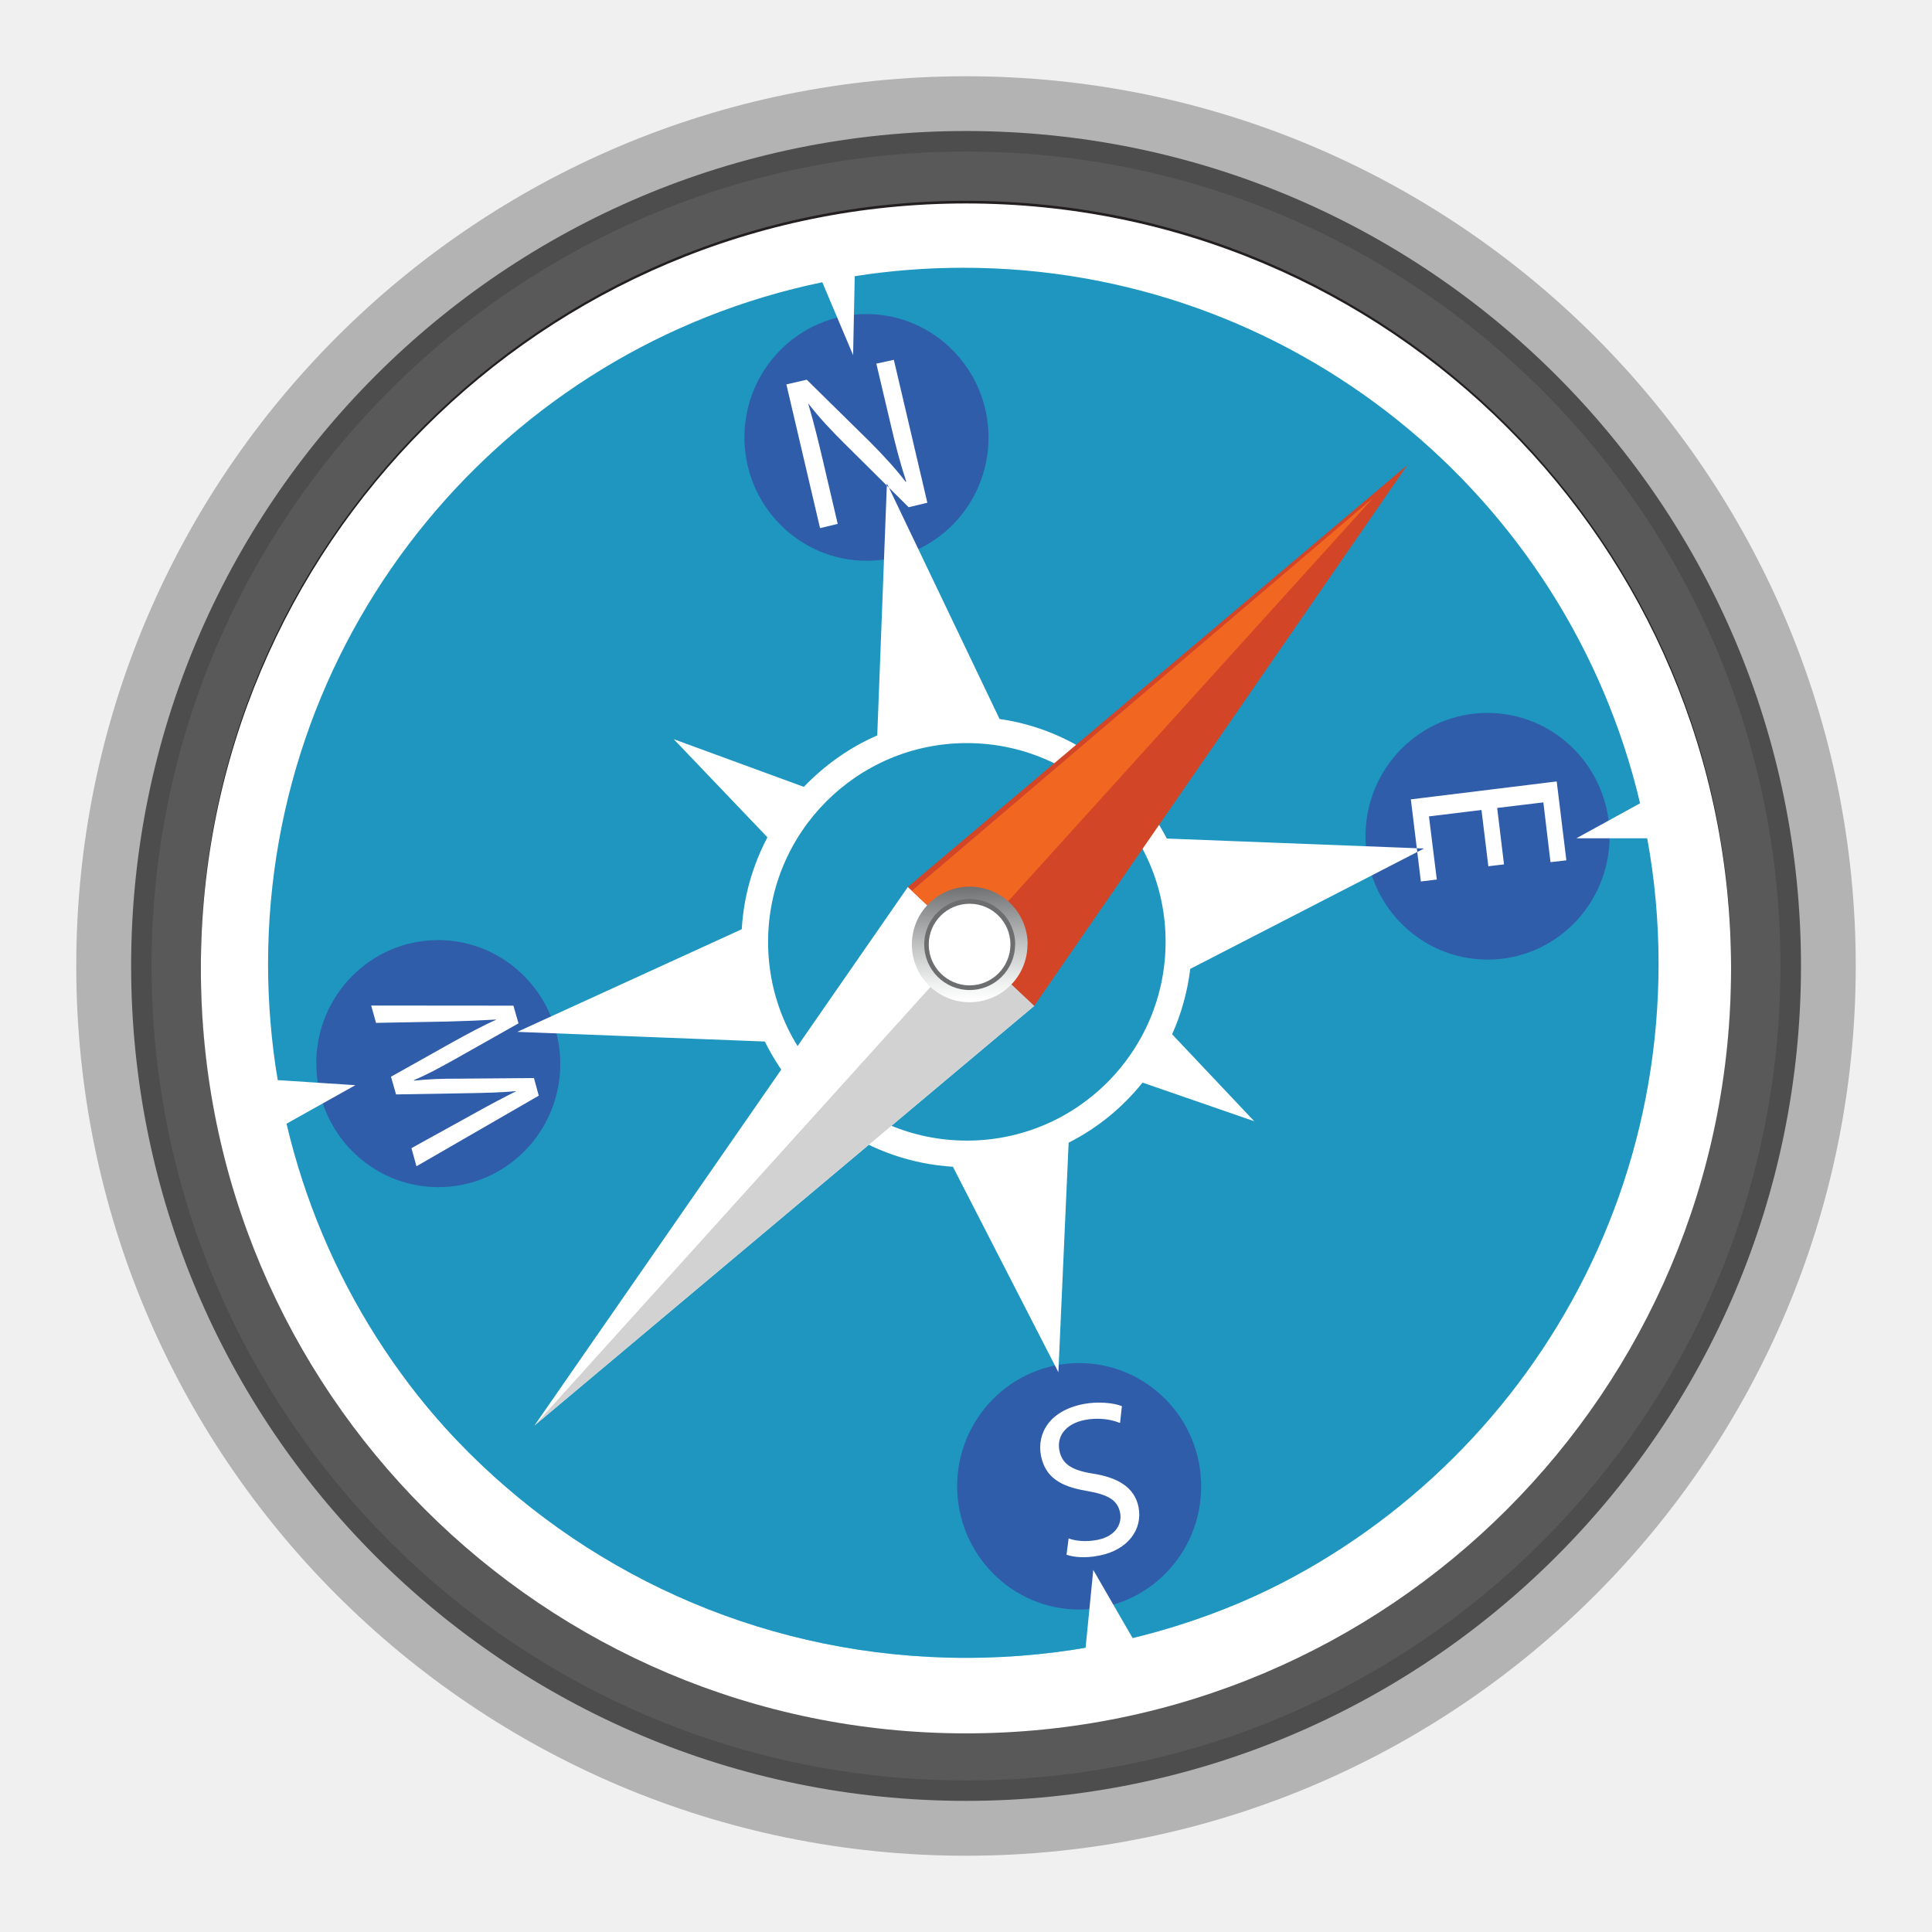
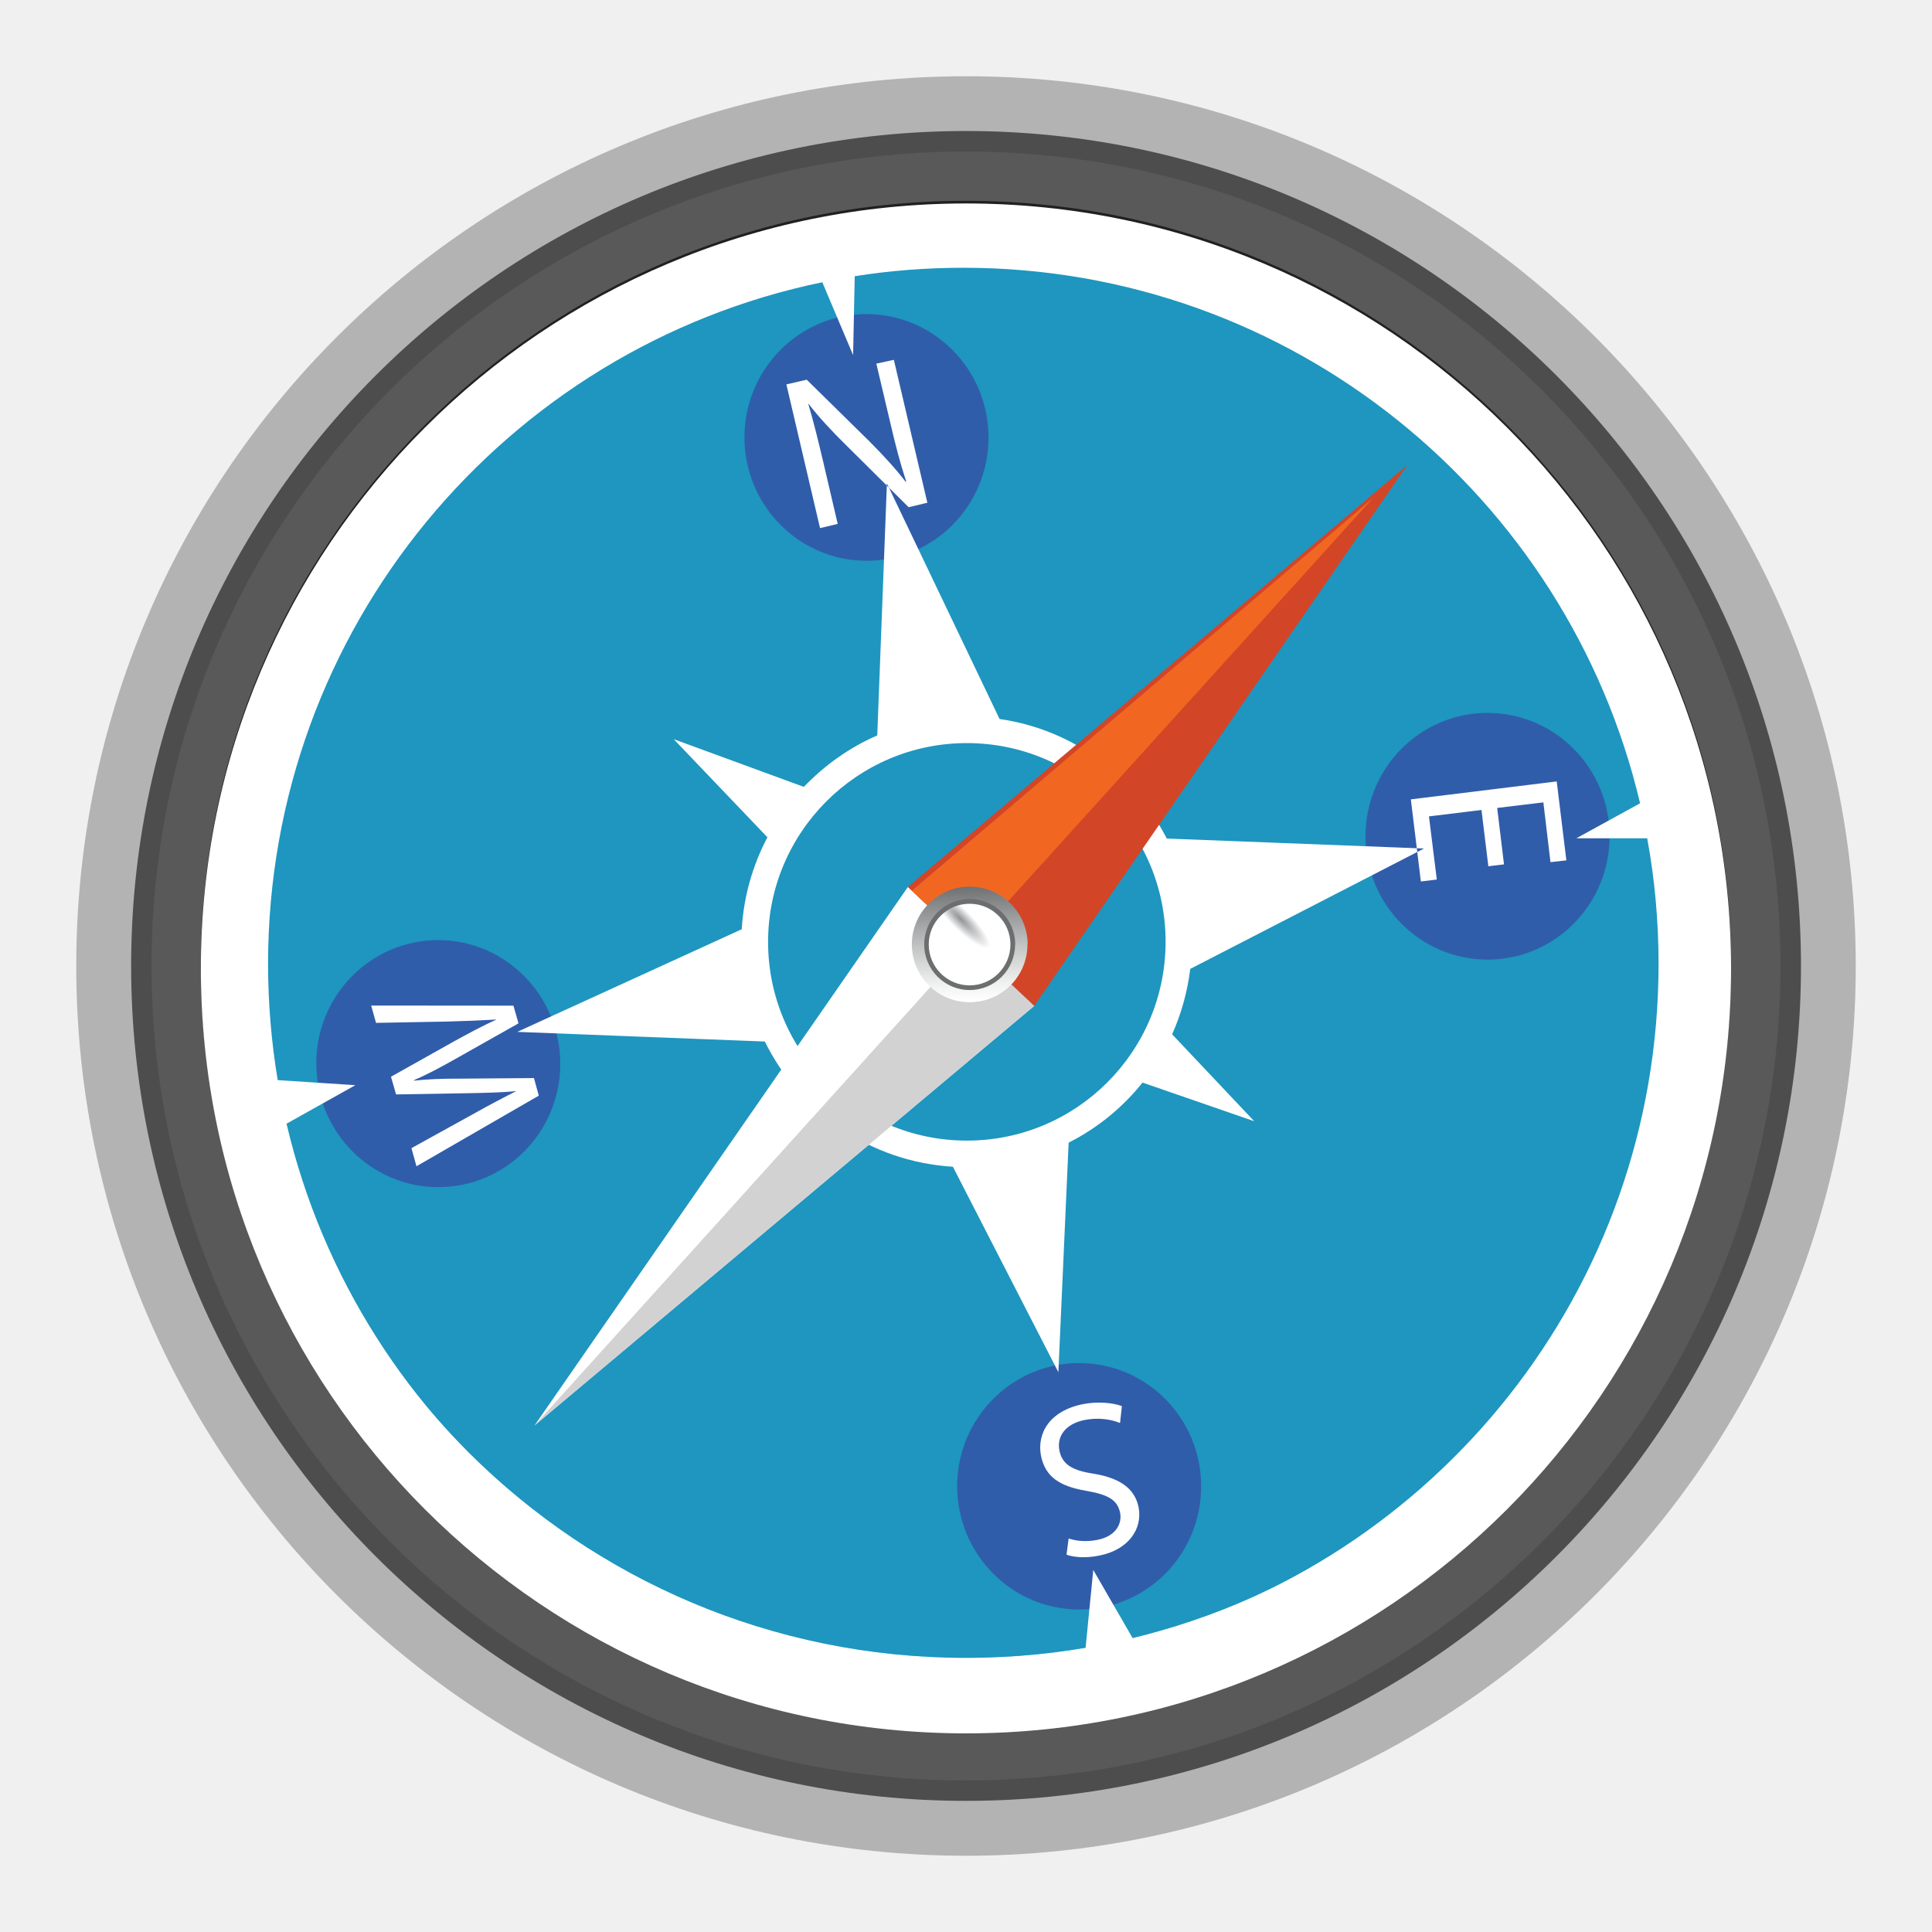
<svg xmlns="http://www.w3.org/2000/svg" width="32" height="32" viewBox="0 0 32 32">
  <path fill="#808184" d="M30.475 15.89c0 7.947-6.443 14.393-14.394 14.393S1.69 23.837 1.69 15.89c0-7.95 6.443-14.393 14.393-14.393S30.475 7.94 30.475 15.89z" />
  <path fill="#B3B3B3" d="M30.737 16c0 8.137-6.598 14.737-14.737 14.737S1.263 24.137 1.263 16 7.86 1.263 16 1.263 30.737 7.86 30.737 16z" />
  <path fill="#4D4D4D" d="M29.83 16c0 7.636-6.19 13.828-13.83 13.828-7.638 0-13.828-6.192-13.828-13.83S8.362 2.17 16 2.17c7.64 0 13.83 6.19 13.83 13.83z" />
  <path fill="#FFF" stroke="#595959" d="M28.99 16c0 7.174-5.815 12.99-12.99 12.99S3.01 23.173 3.01 16C3.01 8.825 8.825 3.01 16 3.01S28.99 8.824 28.99 16z" />
  <path fill="#231F20" d="M28.672 16C28.672 22.997 23 28.67 16 28.67S3.327 22.998 3.327 16 9 3.326 16 3.326 28.672 9 28.672 16z" />
  <path fill="#FFF" d="M28.672 16.04c0 7-5.672 12.67-12.672 12.67S3.327 23.04 3.327 16.04C3.327 9.042 9 3.37 16 3.37s12.672 5.67 12.672 12.67zm-24.588.04c0-6.66 5.344-12.06 11.933-12.06 6.59 0 11.933 5.4 11.933 12.06 0 6.662-5.343 12.06-11.933 12.06S4.084 22.743 4.084 16.08z" />
  <linearGradient id="a" gradientUnits="userSpaceOnUse" x1="18.39" y1="26.545" x2="13.31" y2="3.819">
    <stop offset="0" stop-color="#6ECBF3" />
    <stop offset=".1" stop-color="#5DC0E8" />
    <stop offset=".297" stop-color="#33A4CC" />
    <stop offset=".382" stop-color="#1E96BF" />
    <stop offset=".64" stop-color="#22689D" />
    <stop offset=".874" stop-color="#254583" />
    <stop offset="1" stop-color="#263879" />
  </linearGradient>
  <path fill="url(#a)" d="M27.645 15.855c0 6.41-5.215 11.604-11.645 11.604S4.356 22.264 4.356 15.854 9.57 4.25 16 4.25s11.645 5.194 11.645 11.604z" />
  <path fill="#1E96BF" d="M27.645 15.855c0 6.41-5.215 11.604-11.645 11.604S4.356 22.264 4.356 15.854 9.57 4.25 16 4.25s11.645 5.194 11.645 11.604z" />
  <path fill="#305DAA" d="M12.33 7.245c0-1.127.905-2.043 2.02-2.043s2.023.916 2.023 2.043c0 1.13-.905 2.043-2.02 2.043s-2.022-.914-2.023-2.043zm-7.092 10.37c0-1.13.904-2.044 2.02-2.044s2.022.92 2.022 2.05c0 1.128-.903 2.042-2.02 2.042-1.116 0-2.02-.915-2.02-2.043l-.002-.005zm10.615 7.005c0-1.13.906-2.043 2.022-2.043s2.02.914 2.02 2.042-.902 2.04-2.02 2.04-2.022-.92-2.022-2.047v.007zm6.764-10.77c0-1.127.904-2.042 2.02-2.042 1.118 0 2.023.915 2.023 2.042 0 1.13-.905 2.044-2.02 2.044-1.12 0-2.022-.915-2.023-2.044z" />
  <path fill="#FFF" d="M16.01 4.212c-.63 0-1.246.05-1.85.146l-.024.004c-.196.03-.393.066-.587.11h-.02C8.17 5.62 4.142 10.41 4.142 16.143c0 6.592 5.31 11.934 11.858 11.934 6.55 0 11.863-5.34 11.863-11.93C27.87 9.553 22.56 4.21 16.01 4.21v.002zm2.76 22.938l-.662-1.147-.13 1.317c-.657.115-1.33.176-2.022.176-5.45 0-10.017-3.79-11.21-8.884l1.14-.638L4.6 17.89c-.104-.618-.16-1.27-.16-1.92 0-5.566 3.938-10.213 9.18-11.295l.51 1.207.027-1.307c.587-.093 1.188-.14 1.8-.14 5.443 0 10.007 3.782 11.208 8.87l-1.056.58h1.174c.124.673.188 1.37.188 2.08 0 5.4-3.703 9.932-8.703 11.188v-.003zM13.58 8.737l-.555-2.37.337-.078L14.4 7.31c.235.236.435.454.6.67l.01-.005c-.102-.308-.176-.595-.262-.964l-.233-.988.29-.063.555 2.367-.31.074-1.034-1.026c-.228-.224-.45-.46-.625-.688l-.002.007c.087.294.157.578.25.973l.236 1.01-.29.07-.004-.01zm-4.655 9.41l-2.027 1.17-.083-.3 1.032-.57c.254-.143.508-.276.707-.376-.23.025-.508.03-.81.036l-1.184.02-.084-.293 1.034-.58c.242-.133.484-.265.705-.362v-.005c-.255.015-.515.025-.805.033l-1.182.022-.08-.287 2.356.002.084.293-1.06.598c-.26.146-.46.252-.673.344l.002.007c.23-.025.455-.034.76-.033l1.227-.01.08.293zm9.62 5.42c-.154-.063-.365-.09-.578-.048-.316.063-.467.267-.42.507.045.22.198.324.545.38.417.064.698.223.766.556.072.372-.18.71-.645.802-.24.05-.434.027-.548-.013l.035-.27c.084.032.258.067.473.025.326-.064.412-.284.38-.448-.045-.224-.212-.304-.566-.366-.435-.075-.674-.23-.745-.58-.07-.368.138-.745.7-.856.23-.046.496-.023.64.034l-.03.276h-.007zm6.107-9.217l-.114-.934-.87.106.13 1.046-.264.032-.166-1.36 2.416-.297.16 1.307-.263.03-.118-.99-.765.092.113.935-.252.03-.006.003zm-4.936 1.697l3.87-1.993-4.26-.165c-.543-1.05-1.563-1.808-2.77-1.98L14.69 8.007l-.16 4.174c-.463.2-.875.498-1.216.852l-2.155-.79 1.552 1.625c-.242.46-.394.977-.425 1.523l-3.718 1.7 4.1.16c.576 1.17 1.745 1.99 3.115 2.074l1.747 3.403.17-3.802c.476-.24.894-.582 1.224-.995l1.85.64-1.36-1.44c.15-.334.253-.7.3-1.08v-.003zm-3.702 2.845c-1.817 0-3.292-1.473-3.292-3.29 0-1.816 1.475-3.294 3.292-3.294 1.82 0 3.292 1.474 3.292 3.29 0 1.817-1.473 3.295-3.292 3.294zm-7.163 4.72l8.28-6.952-2.093-1.97-6.186 8.922z" />
  <path fill="#D2D2D2" d="M8.85 23.613l8.28-6.953-1.08-1.02-7.2 7.973z" />
  <path fill="#D34527" d="M17.13 16.66l-2.093-1.97 8.273-6.987-6.18 8.957z" />
  <path fill="#F16722" d="M15.103 14.754l.947.89 6.69-7.394-7.637 6.504z" />
  <linearGradient id="b" gradientUnits="userSpaceOnUse" x1="16.084" y1="16.573" x2="16.041" y2="14.661">
    <stop offset="0" stop-color="#FFF" />
    <stop offset=".158" stop-color="#EEEFEF" />
    <stop offset=".469" stop-color="#C3C4C4" />
    <stop offset=".9" stop-color="#7E7F81" />
    <stop offset="1" stop-color="#6D6E70" />
  </linearGradient>
  <path fill="url(#b)" d="M17.018 15.643c0 .53-.43.957-.958.957s-.957-.428-.957-.957c0-.527.43-.957.958-.957.53 0 .96.43.96.957h-.002z" />
  <path fill="#6D6E70" d="M16.813 15.643c0 .417-.337.755-.752.755-.416 0-.753-.338-.753-.755 0-.416.337-.753.754-.753.416 0 .753.337.753.753z" />
-   <radialGradient id="c" cx="-1777.726" cy="-5753.534" r=".827" gradientTransform="matrix(.578 .578 -.144 .144 214.174 1872.508)" gradientUnits="userSpaceOnUse">
+   <radialGradient id="c" cx="-1777.726" cy="-5753.534" r=".827" gradientTransform="rotate(45 -2153.415 1193.16) scale(.817 .204)" gradientUnits="userSpaceOnUse">
    <stop offset=".012" stop-color="#929497" />
    <stop offset="1" stop-color="#FFF" />
  </radialGradient>
  <path fill="url(#c)" d="M16.736 15.643c0 .374-.304.678-.676.678-.374 0-.677-.303-.677-.677 0-.373.303-.675.677-.675.373 0 .676.302.676.675z" />
</svg>
